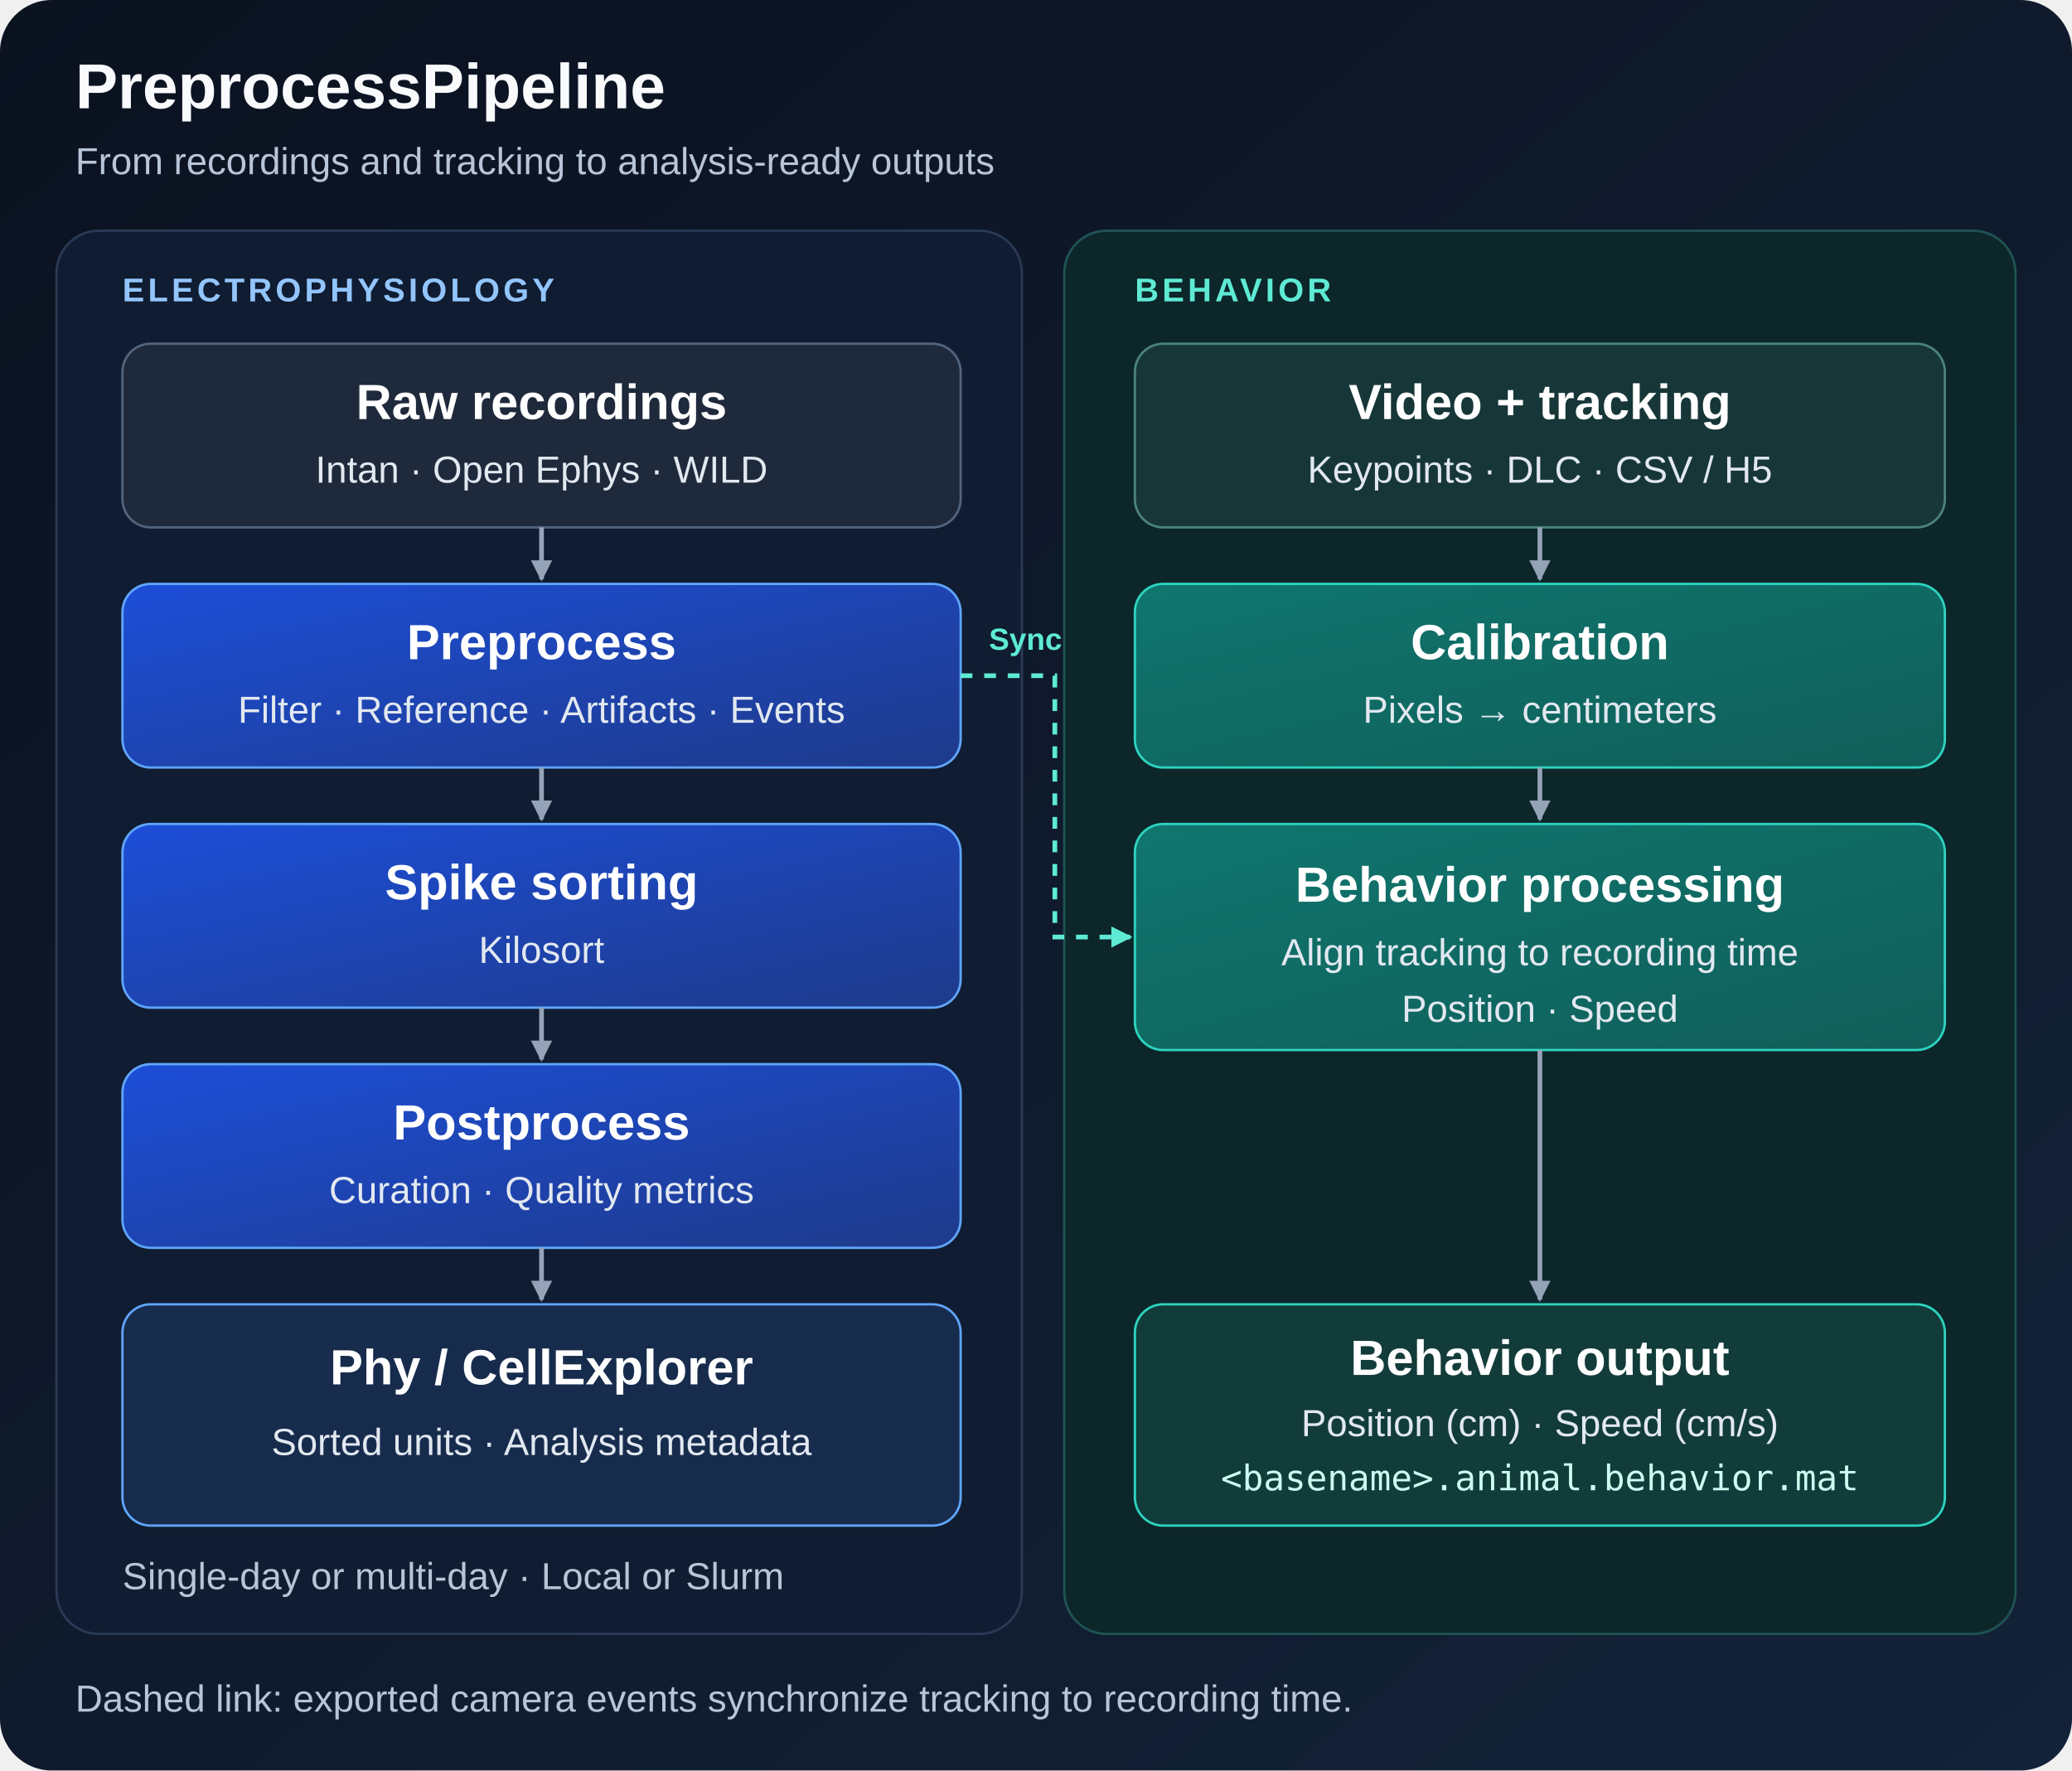
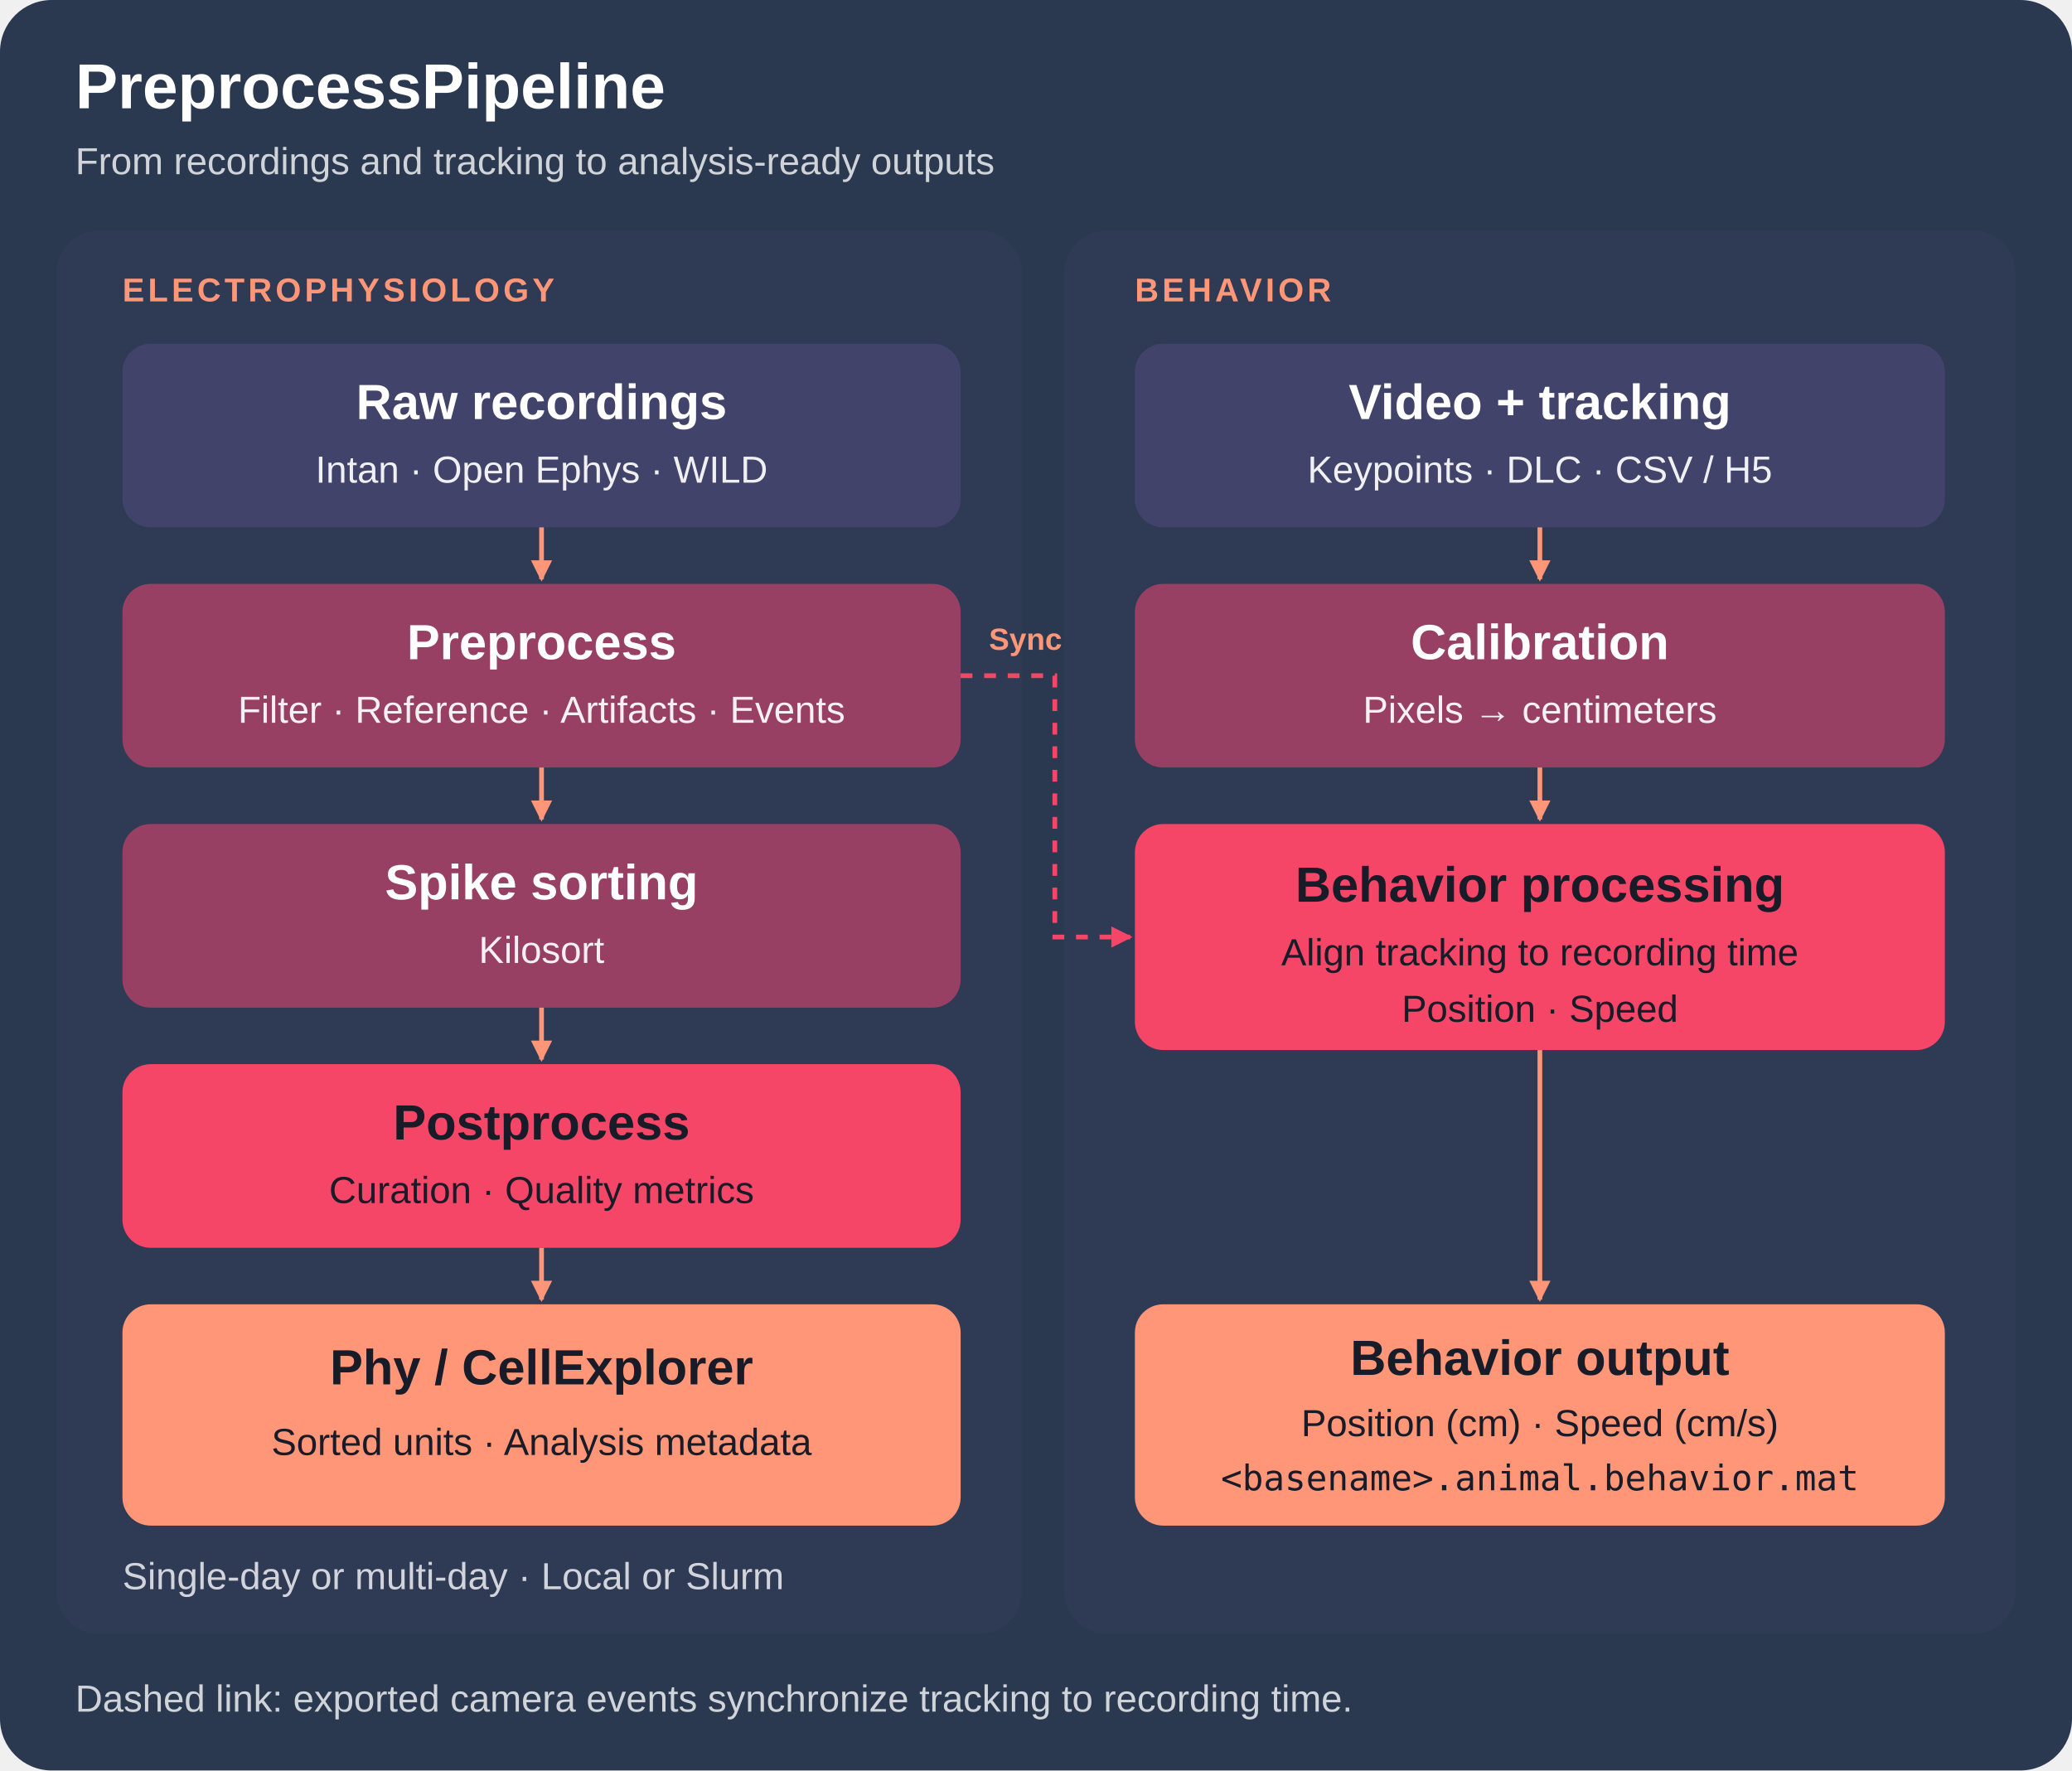
<svg xmlns="http://www.w3.org/2000/svg" width="880" height="752" viewBox="0 0 880 752" role="img" aria-labelledby="title description">
  <defs>
-     <linearGradient id="background" x1="0" y1="0" x2="1" y2="1">
-       <stop stop-color="#0b1220" />
-       <stop offset="1" stop-color="#132238" />
-     </linearGradient>
-     <linearGradient id="ephys" x1="0" y1="0" x2="1" y2="1">
-       <stop stop-color="#1d4ed8" />
-       <stop offset="1" stop-color="#1e3a8a" />
-     </linearGradient>
-     <linearGradient id="behavior" x1="0" y1="0" x2="1" y2="1">
-       <stop stop-color="#0f766e" />
-       <stop offset="1" stop-color="#115e59" />
-     </linearGradient>
    <marker id="arrow" markerWidth="9" markerHeight="9" refX="8" refY="4.5" orient="auto" markerUnits="userSpaceOnUse">
-       <path d="M0 0 L9 4.5 L0 9Z" fill="#94a3b8" />
+       <path d="M0 0 L9 4.5 L0 9Z" fill="#FE9677" />
    </marker>
    <marker id="sync-arrow" markerWidth="9" markerHeight="9" refX="8" refY="4.5" orient="auto" markerUnits="userSpaceOnUse">
-       <path d="M0 0 L9 4.5 L0 9Z" fill="#5eead4" />
+       <path d="M0 0 L9 4.5 L0 9Z" fill="#F64668" />
    </marker>
    <style>
      text { font-family: "Segoe UI", Arial, sans-serif; }
-       .heading { fill: #f8fafc; font-size: 27px; font-weight: 700; }
-       .subtitle { fill: #b8c5d8; font-size: 16px; }
+       .heading { fill: #FFFFFF; font-size: 27px; font-weight: 700; }
+       .subtitle { fill: #FFFFFF; fill-opacity: 0.78; font-size: 16px; }
      .lane { font-size: 14px; font-weight: 700; letter-spacing: 1.5px; }
-       .label { fill: #ffffff; font-size: 21px; font-weight: 600; }
-       .detail { fill: #e2e8f0; font-size: 16px; }
-       .file { fill: #ccfbf1; font-size: 15px; font-family: Consolas, monospace; }
-       .flow { fill: none; stroke: #94a3b8; stroke-width: 2; marker-end: url(#arrow); }
+       .label { fill: #FFFFFF; font-size: 21px; font-weight: 600; }
+       .detail { fill: #FFFFFF; fill-opacity: 0.92; font-size: 16px; }
+       .file { fill: #181B28; font-size: 15px; font-family: Consolas, monospace; }
+       .dark-text { fill: #181B28; fill-opacity: 1; }
+       .flow { fill: none; stroke: #FE9677; stroke-width: 2; marker-end: url(#arrow); }
    </style>
  </defs>
-   <rect width="880" height="752" rx="22" fill="url(#background)" />
+   <rect width="880" height="752" rx="22" fill="#2A3950" />
  <text x="32" y="46" class="heading">PreprocessPipeline</text>
  <text x="32" y="74" class="subtitle">From recordings and tracking to analysis-ready outputs</text>
-   <rect x="24" y="98" width="410" height="596" rx="18" fill="#101c31" stroke="#293a55" />
-   <rect x="452" y="98" width="404" height="596" rx="18" fill="#0c2629" stroke="#205354" />
-   <text x="52" y="128" class="lane" fill="#93c5fd">ELECTROPHYSIOLOGY</text>
-   <text x="482" y="128" class="lane" fill="#5eead4">BEHAVIOR</text>
+   <rect x="24" y="98" width="410" height="596" rx="18" fill="#41436A" fill-opacity="0.22" />
+   <rect x="452" y="98" width="404" height="596" rx="18" fill="#41436A" fill-opacity="0.22" />
+   <text x="52" y="128" class="lane" fill="#FE9677">ELECTROPHYSIOLOGY</text>
+   <text x="482" y="128" class="lane" fill="#FE9677">BEHAVIOR</text>
  <g text-anchor="middle">
-     <rect x="52" y="146" width="356" height="78" rx="12" fill="#1e293b" stroke="#52647d" />
+     <rect x="52" y="146" width="356" height="78" rx="12" fill="#41436A" />
    <text x="230" y="178" class="label">Raw recordings</text>
    <text x="230" y="205" class="detail">Intan · Open Ephys · WILD</text>
-     <rect x="52" y="248" width="356" height="78" rx="12" fill="url(#ephys)" stroke="#60a5fa" />
+     <rect x="52" y="248" width="356" height="78" rx="12" fill="#984063" />
    <text x="230" y="280" class="label">Preprocess</text>
    <text x="230" y="307" class="detail">Filter · Reference · Artifacts · Events</text>
-     <rect x="52" y="350" width="356" height="78" rx="12" fill="url(#ephys)" stroke="#60a5fa" />
+     <rect x="52" y="350" width="356" height="78" rx="12" fill="#984063" />
    <text x="230" y="382" class="label">Spike sorting</text>
    <text x="230" y="409" class="detail">Kilosort</text>
-     <rect x="52" y="452" width="356" height="78" rx="12" fill="url(#ephys)" stroke="#60a5fa" />
-     <text x="230" y="484" class="label">Postprocess</text>
-     <text x="230" y="511" class="detail">Curation · Quality metrics</text>
-     <rect x="52" y="554" width="356" height="94" rx="12" fill="#172c4d" stroke="#60a5fa" />
-     <text x="230" y="588" class="label">Phy / CellExplorer</text>
-     <text x="230" y="618" class="detail">Sorted units · Analysis metadata</text>
-     <rect x="482" y="146" width="344" height="78" rx="12" fill="#163638" stroke="#4b8280" />
+     <rect x="52" y="452" width="356" height="78" rx="12" fill="#F64668" />
+     <text x="230" y="484" class="label dark-text">Postprocess</text>
+     <text x="230" y="511" class="detail dark-text">Curation · Quality metrics</text>
+     <rect x="52" y="554" width="356" height="94" rx="12" fill="#FE9677" />
+     <text x="230" y="588" class="label dark-text">Phy / CellExplorer</text>
+     <text x="230" y="618" class="detail dark-text">Sorted units · Analysis metadata</text>
+     <rect x="482" y="146" width="344" height="78" rx="12" fill="#41436A" />
    <text x="654" y="178" class="label">Video + tracking</text>
    <text x="654" y="205" class="detail">Keypoints · DLC · CSV / H5</text>
-     <rect x="482" y="248" width="344" height="78" rx="12" fill="url(#behavior)" stroke="#2dd4bf" />
+     <rect x="482" y="248" width="344" height="78" rx="12" fill="#984063" />
    <text x="654" y="280" class="label">Calibration</text>
    <text x="654" y="307" class="detail">Pixels → centimeters</text>
-     <rect x="482" y="350" width="344" height="96" rx="12" fill="url(#behavior)" stroke="#2dd4bf" />
-     <text x="654" y="383" class="label">Behavior processing</text>
-     <text x="654" y="410" class="detail">Align tracking to recording time</text>
-     <text x="654" y="434" class="detail">Position · Speed</text>
-     <rect x="482" y="554" width="344" height="94" rx="12" fill="#123c3a" stroke="#2dd4bf" />
-     <text x="654" y="584" class="label">Behavior output</text>
-     <text x="654" y="610" class="detail">Position (cm) · Speed (cm/s)</text>
+     <rect x="482" y="350" width="344" height="96" rx="12" fill="#F64668" />
+     <text x="654" y="383" class="label dark-text">Behavior processing</text>
+     <text x="654" y="410" class="detail dark-text">Align tracking to recording time</text>
+     <text x="654" y="434" class="detail dark-text">Position · Speed</text>
+     <rect x="482" y="554" width="344" height="94" rx="12" fill="#FE9677" />
+     <text x="654" y="584" class="label dark-text">Behavior output</text>
+     <text x="654" y="610" class="detail dark-text">Position (cm) · Speed (cm/s)</text>
    <text x="654" y="633" class="file">&lt;basename&gt;.animal.behavior.mat</text>
  </g>
  <path d="M230 224 V246" class="flow" />
  <path d="M230 326 V348" class="flow" />
  <path d="M230 428 V450" class="flow" />
  <path d="M230 530 V552" class="flow" />
  <path d="M654 224 V246" class="flow" />
  <path d="M654 326 V348" class="flow" />
  <path d="M654 446 V552" class="flow" />
-   <path d="M408 287 H448 V398 H480" fill="none" stroke="#5eead4" stroke-width="2" stroke-dasharray="5 5" marker-end="url(#sync-arrow)" />
-   <text x="420" y="276" fill="#5eead4" font-size="13" font-weight="600">Sync</text>
+   <path d="M408 287 H448 V398 H480" fill="none" stroke="#F64668" stroke-width="2" stroke-dasharray="5 5" marker-end="url(#sync-arrow)" />
+   <text x="420" y="276" fill="#FE9677" font-size="13" font-weight="600">Sync</text>
  <text x="52" y="675" class="subtitle">Single-day or multi-day · Local or Slurm</text>
  <text x="32" y="727" class="subtitle">Dashed link: exported camera events synchronize tracking to recording time.</text>
</svg>
